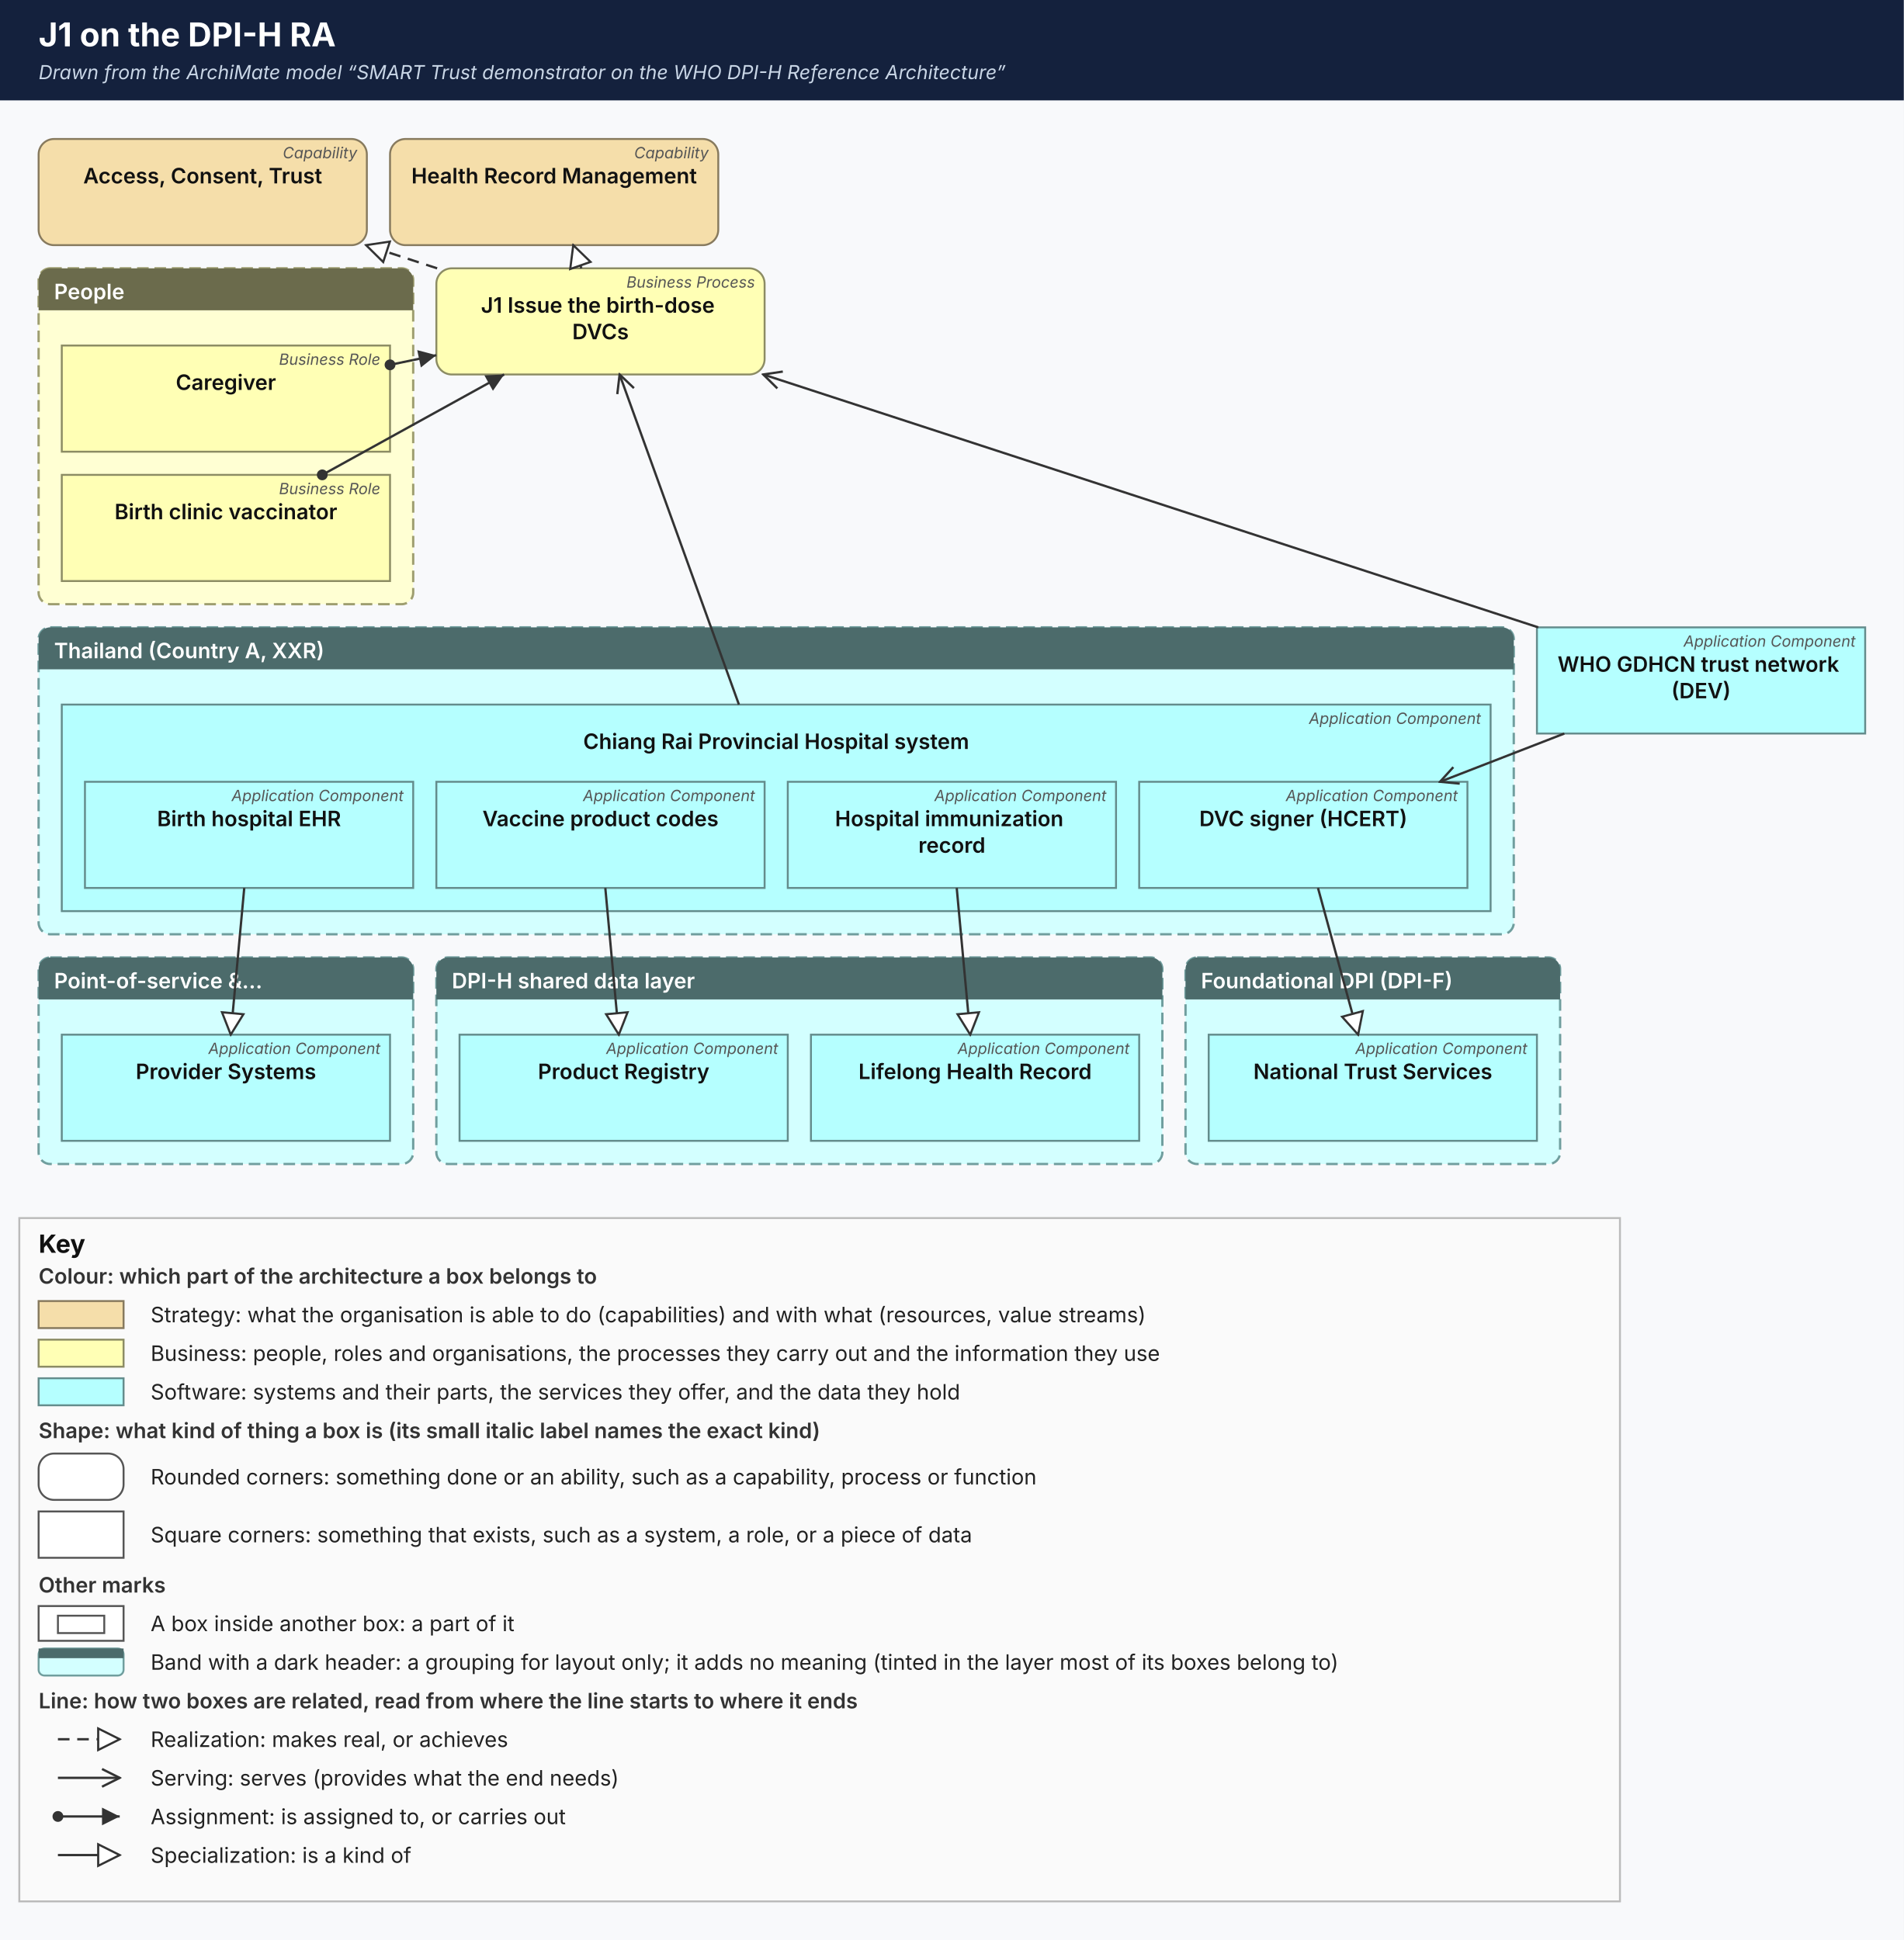
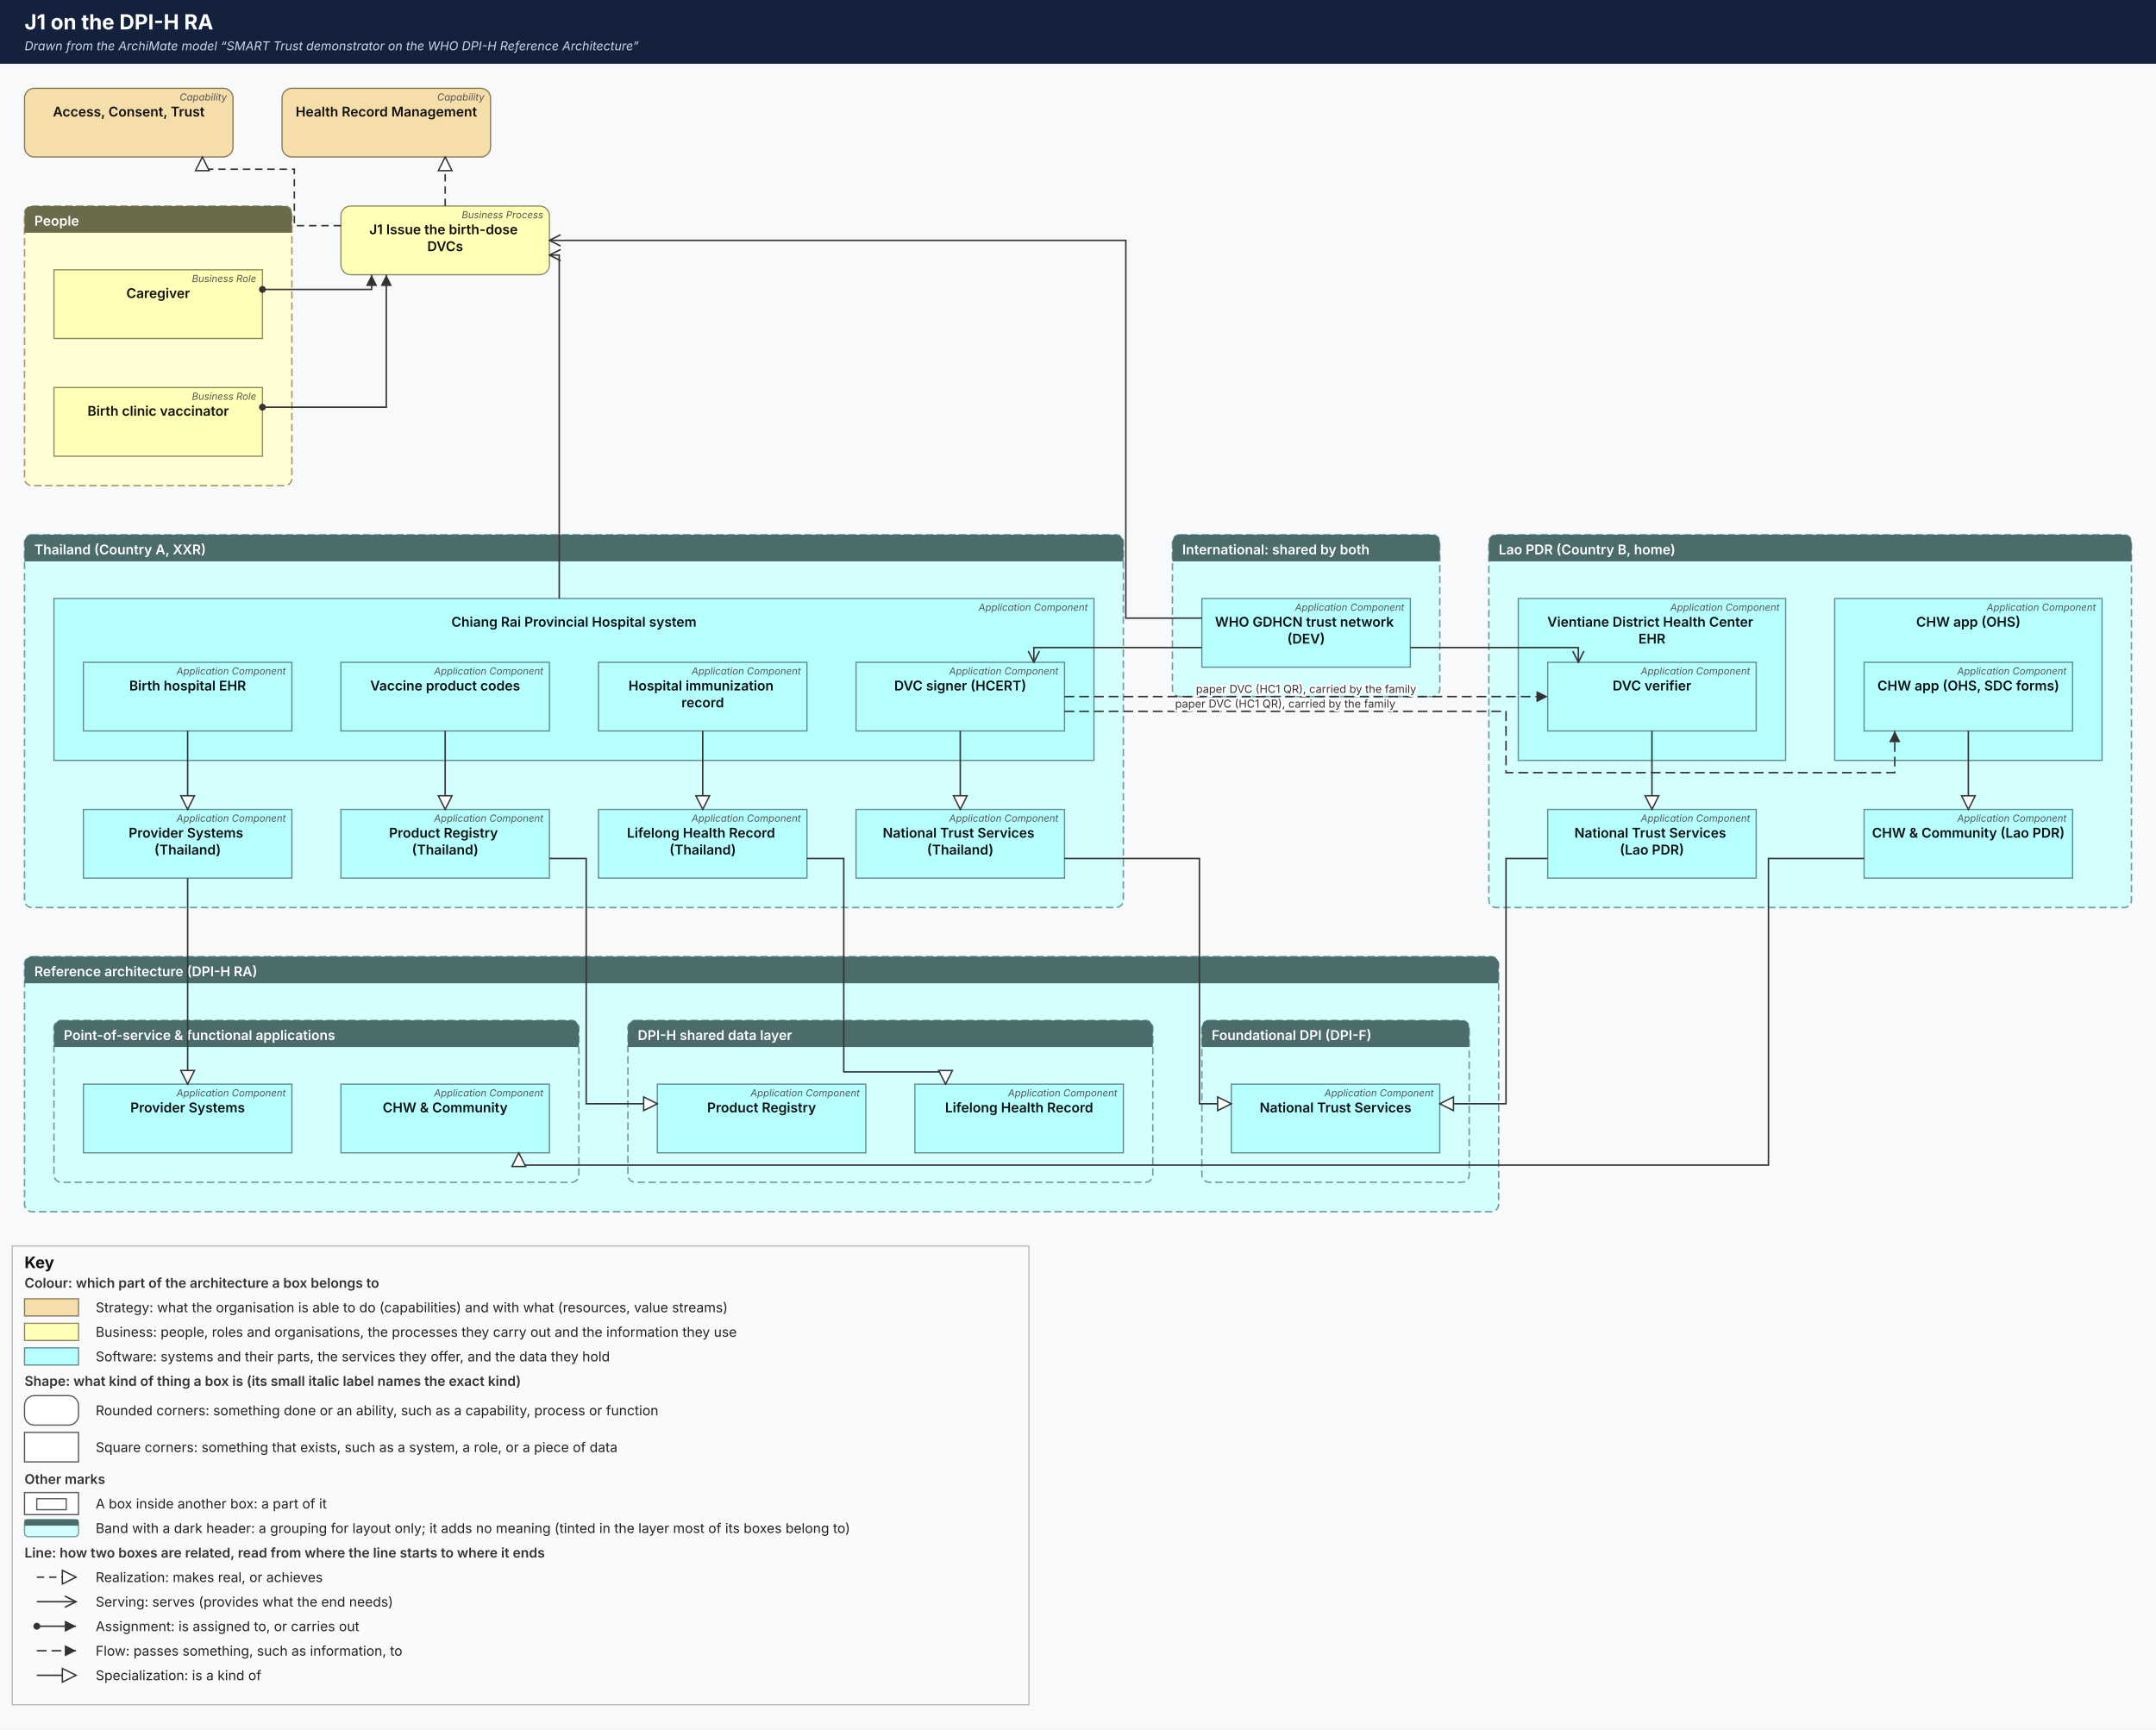
- <svg xmlns="http://www.w3.org/2000/svg" viewBox="4 -48 986 1005" width="986" height="1005" role="img" aria-labelledby="av-title">
+ <svg xmlns="http://www.w3.org/2000/svg" viewBox="4 -48 1758 1410" width="1758" height="1410" role="img" aria-labelledby="av-title">
  <style>
.av-name{font:600 11px Inter, "Segoe UI", system-ui, -apple-system, Helvetica, Arial, sans-serif;fill:#111}
.av-type{font:italic 8px Inter, "Segoe UI", system-ui, -apple-system, Helvetica, Arial, sans-serif;fill:#555}
.av-group{font:600 11px Inter, "Segoe UI", system-ui, -apple-system, Helvetica, Arial, sans-serif;fill:#333}
.av-note{font:10px Inter, "Segoe UI", system-ui, -apple-system, Helvetica, Arial, sans-serif;fill:#222}
.av-key{font:11px Inter, "Segoe UI", system-ui, -apple-system, Helvetica, Arial, sans-serif;fill:#222}
.av-keyh{font:600 11px Inter, "Segoe UI", system-ui, -apple-system, Helvetica, Arial, sans-serif;fill:#333}
.av-keyt{font:700 13px Inter, "Segoe UI", system-ui, -apple-system, Helvetica, Arial, sans-serif;fill:#111}
.av-rel{font:9px Inter, "Segoe UI", system-ui, -apple-system, Helvetica, Arial, sans-serif;fill:#333;paint-order:stroke;stroke:#fff;stroke-width:3px}
a:hover rect,a:hover polygon,a:focus rect,a:focus polygon{stroke:#06c;stroke-width:2.5}
</style>
  <defs>
    <marker id="arrow-open" viewBox="0 0 12 12" refX="11" refY="6" markerWidth="11" markerHeight="11" orient="auto-start-reverse" markerUnits="userSpaceOnUse">
      <path d="M1 1 L11 6 L1 11" fill="none" stroke="#333" stroke-width="1.3" />
    </marker>
    <marker id="arrow-filled" viewBox="0 0 12 12" refX="11" refY="6" markerWidth="11" markerHeight="11" orient="auto-start-reverse" markerUnits="userSpaceOnUse">
      <path d="M1 1 L11 6 L1 11 Z" fill="#333" />
    </marker>
    <marker id="arrow-small" viewBox="0 0 10 10" refX="9" refY="5" markerWidth="8" markerHeight="8" orient="auto-start-reverse" markerUnits="userSpaceOnUse">
      <path d="M1 1 L9 5 L1 9" fill="none" stroke="#333" stroke-width="1.2" />
    </marker>
    <marker id="triangle-hollow" viewBox="0 0 14 14" refX="13" refY="7" markerWidth="13" markerHeight="13" orient="auto-start-reverse" markerUnits="userSpaceOnUse">
      <path d="M1 1 L13 7 L1 13 Z" fill="#fff" stroke="#333" stroke-width="1.2" />
    </marker>
    <marker id="diamond-filled" viewBox="0 0 16 10" refX="1" refY="5" markerWidth="16" markerHeight="10" orient="auto-start-reverse" markerUnits="userSpaceOnUse">
      <path d="M1 5 L8 1 L15 5 L8 9 Z" fill="#333" />
    </marker>
    <marker id="diamond-hollow" viewBox="0 0 16 10" refX="1" refY="5" markerWidth="16" markerHeight="10" orient="auto-start-reverse" markerUnits="userSpaceOnUse">
      <path d="M1 5 L8 1 L15 5 L8 9 Z" fill="#fff" stroke="#333" stroke-width="1.2" />
    </marker>
    <marker id="dot" viewBox="0 0 8 8" refX="4" refY="4" markerWidth="7" markerHeight="7" orient="auto" markerUnits="userSpaceOnUse">
      <circle cx="4" cy="4" r="3.2" fill="#333" />
    </marker>
    <pattern id="missing" width="8" height="8" patternUnits="userSpaceOnUse" patternTransform="rotate(45)">
      <rect width="8" height="8" fill="#fff" />
      <line x1="0" y1="0" x2="0" y2="8" stroke="#d33" stroke-width="2" />
    </pattern>
  </defs>
-   <rect x="4" y="-48" width="986" height="1005" fill="#f8f9fb" />
-   <rect x="4" y="-48" width="986" height="52" fill="#14213d" />
+   <rect x="4" y="-48" width="1758" height="1410" fill="#f8f9fb" />
+   <rect x="4" y="-48" width="1758" height="52" fill="#14213d" />
  <text x="24" y="-24" style="font:700 17px Inter, &quot;Segoe UI&quot;, system-ui, -apple-system, Helvetica, Arial, sans-serif;fill:#fff">J1 on the DPI-H RA</text>
  <text x="24" y="-7" style="font:italic 10px Inter, &quot;Segoe UI&quot;, system-ui, -apple-system, Helvetica, Arial, sans-serif;fill:#c9d6e6">Drawn from the ArchiMate model “SMART Trust demonstrator on the WHO DPI-H Reference Architecture”</text>
  <a href="../../../en/smart-trust-demo/archimate/0.1.0/elements/access-consent-trust/" target="_top">
-     <rect x="24" y="24" width="170" height="55" rx="8" fill="#f5deaa" stroke="#877a5e" stroke-width="1" />
+     <rect x="24" y="24" width="170" height="56" rx="8" fill="#f5deaa" stroke="#877a5e" stroke-width="1" />
    <text class="av-type" x="189" y="34" text-anchor="end">Capability</text>
    <text class="av-name" x="109" y="47" text-anchor="middle">
      <tspan x="109" dy="0">Access, Consent, Trust</tspan>
    </text>
  </a>
  <a href="../../../en/smart-trust-demo/archimate/0.1.0/elements/health-record-management/" target="_top">
-     <rect x="206" y="24" width="170" height="55" rx="8" fill="#f5deaa" stroke="#877a5e" stroke-width="1" />
-     <text class="av-type" x="371" y="34" text-anchor="end">Capability</text>
-     <text class="av-name" x="291" y="47" text-anchor="middle">
-       <tspan x="291" dy="0">Health Record Management</tspan>
+     <rect x="234" y="24" width="170" height="56" rx="8" fill="#f5deaa" stroke="#877a5e" stroke-width="1" />
+     <text class="av-type" x="399" y="34" text-anchor="end">Capability</text>
+     <text class="av-name" x="319" y="47" text-anchor="middle">
+       <tspan x="319" dy="0">Health Record Management</tspan>
    </text>
  </a>
  <a href="../../../en/smart-trust-demo/archimate/0.1.0/elements/people/" target="_top">
-     <rect x="24" y="91" width="194" height="174" rx="6" fill="#ffffd3" stroke="#9e9e70" stroke-width="1.2" stroke-dasharray="6 3" />
-     <path d="M24 97 a6 6 0 0 1 6 -6 h182 a6 6 0 0 1 6 6 v15.75 h-194 z" fill="#6b6b4c" />
-     <text class="av-group" x="32" y="107" style="fill:#fff">People</text>
+     <rect x="24" y="120" width="218" height="228" rx="6" fill="#ffffd3" stroke="#9e9e70" stroke-width="1.2" stroke-dasharray="6 3" />
+     <path d="M24 126 a6 6 0 0 1 6 -6 h206 a6 6 0 0 1 6 6 v15.75 h-218 z" fill="#6b6b4c" />
+     <text class="av-group" x="32" y="136" style="fill:#fff">People</text>
  </a>
  <a href="../../../en/smart-trust-demo/archimate/0.1.0/elements/caregiver/" target="_top">
-     <rect x="36" y="131" width="170" height="55" fill="#ffffb5" stroke="#8c8c64" stroke-width="1" />
-     <text class="av-type" x="201" y="141" text-anchor="end">Business Role</text>
-     <text class="av-name" x="121" y="154" text-anchor="middle">
-       <tspan x="121" dy="0">Caregiver</tspan>
+     <rect x="48" y="172" width="170" height="56" fill="#ffffb5" stroke="#8c8c64" stroke-width="1" />
+     <text class="av-type" x="213" y="182" text-anchor="end">Business Role</text>
+     <text class="av-name" x="133" y="195" text-anchor="middle">
+       <tspan x="133" dy="0">Caregiver</tspan>
    </text>
  </a>
  <a href="../../../en/smart-trust-demo/archimate/0.1.0/elements/birth-clinic-vaccinator/" target="_top">
-     <rect x="36" y="198" width="170" height="55" fill="#ffffb5" stroke="#8c8c64" stroke-width="1" />
-     <text class="av-type" x="201" y="208" text-anchor="end">Business Role</text>
-     <text class="av-name" x="121" y="221" text-anchor="middle">
-       <tspan x="121" dy="0">Birth clinic vaccinator</tspan>
+     <rect x="48" y="268" width="170" height="56" fill="#ffffb5" stroke="#8c8c64" stroke-width="1" />
+     <text class="av-type" x="213" y="278" text-anchor="end">Business Role</text>
+     <text class="av-name" x="133" y="291" text-anchor="middle">
+       <tspan x="133" dy="0">Birth clinic vaccinator</tspan>
    </text>
  </a>
  <a href="../../../en/smart-trust-demo/archimate/0.1.0/elements/j1-issue-the-birth-dose-dvcs/" target="_top">
-     <rect x="230" y="91" width="170" height="55" rx="8" fill="#ffffb5" stroke="#8c8c64" stroke-width="1" />
-     <text class="av-type" x="395" y="101" text-anchor="end">Business Process</text>
-     <text class="av-name" x="315" y="114" text-anchor="middle">
-       <tspan x="315" dy="0">J1 Issue the birth-dose</tspan>
-       <tspan x="315" dy="13.75">DVCs</tspan>
+     <rect x="282" y="120" width="170" height="56" rx="8" fill="#ffffb5" stroke="#8c8c64" stroke-width="1" />
+     <text class="av-type" x="447" y="130" text-anchor="end">Business Process</text>
+     <text class="av-name" x="367" y="143" text-anchor="middle">
+       <tspan x="367" dy="0">J1 Issue the birth-dose</tspan>
+       <tspan x="367" dy="13.75">DVCs</tspan>
    </text>
  </a>
  <a href="../../../en/smart-trust-demo/archimate/0.1.0/elements/thailand-country-a-xxr/" target="_top">
-     <rect x="24" y="277" width="764" height="159" rx="6" fill="#d3ffff" stroke="#709e9e" stroke-width="1.2" stroke-dasharray="6 3" />
-     <path d="M24 283 a6 6 0 0 1 6 -6 h752 a6 6 0 0 1 6 6 v15.75 h-764 z" fill="#4c6b6b" />
-     <text class="av-group" x="32" y="293" style="fill:#fff">Thailand (Country A, XXR)</text>
+     <rect x="24" y="388" width="896" height="304" rx="6" fill="#d3ffff" stroke="#709e9e" stroke-width="1.2" stroke-dasharray="6 3" />
+     <path d="M24 394 a6 6 0 0 1 6 -6 h884 a6 6 0 0 1 6 6 v15.75 h-896 z" fill="#4c6b6b" />
+     <text class="av-group" x="32" y="404" style="fill:#fff">Thailand (Country A, XXR)</text>
  </a>
  <a href="../../../en/smart-trust-demo/archimate/0.1.0/elements/chiang-rai-provincial-hospital-system/" target="_top">
-     <rect x="36" y="317" width="740" height="107" fill="#b5ffff" stroke="#648c8c" stroke-width="1" />
-     <text class="av-type" x="771" y="327" text-anchor="end">Application Component</text>
-     <text class="av-name" x="406" y="340" text-anchor="middle">
-       <tspan x="406" dy="0">Chiang Rai Provincial Hospital system</tspan>
+     <rect x="48" y="440" width="848" height="132" fill="#b5ffff" stroke="#648c8c" stroke-width="1" />
+     <text class="av-type" x="891" y="450" text-anchor="end">Application Component</text>
+     <text class="av-name" x="472" y="463" text-anchor="middle">
+       <tspan x="472" dy="0">Chiang Rai Provincial Hospital system</tspan>
    </text>
  </a>
  <a href="../../../en/smart-trust-demo/archimate/0.1.0/elements/birth-hospital-ehr/" target="_top">
-     <rect x="48" y="357" width="170" height="55" fill="#b5ffff" stroke="#648c8c" stroke-width="1" />
-     <text class="av-type" x="213" y="367" text-anchor="end">Application Component</text>
-     <text class="av-name" x="133" y="380" text-anchor="middle">
-       <tspan x="133" dy="0">Birth hospital EHR</tspan>
+     <rect x="72" y="492" width="170" height="56" fill="#b5ffff" stroke="#648c8c" stroke-width="1" />
+     <text class="av-type" x="237" y="502" text-anchor="end">Application Component</text>
+     <text class="av-name" x="157" y="515" text-anchor="middle">
+       <tspan x="157" dy="0">Birth hospital EHR</tspan>
    </text>
  </a>
  <a href="../../../en/smart-trust-demo/archimate/0.1.0/elements/vaccine-product-codes/" target="_top">
-     <rect x="230" y="357" width="170" height="55" fill="#b5ffff" stroke="#648c8c" stroke-width="1" />
-     <text class="av-type" x="395" y="367" text-anchor="end">Application Component</text>
-     <text class="av-name" x="315" y="380" text-anchor="middle">
-       <tspan x="315" dy="0">Vaccine product codes</tspan>
+     <rect x="282" y="492" width="170" height="56" fill="#b5ffff" stroke="#648c8c" stroke-width="1" />
+     <text class="av-type" x="447" y="502" text-anchor="end">Application Component</text>
+     <text class="av-name" x="367" y="515" text-anchor="middle">
+       <tspan x="367" dy="0">Vaccine product codes</tspan>
    </text>
  </a>
  <a href="../../../en/smart-trust-demo/archimate/0.1.0/elements/hospital-immunization-record/" target="_top">
-     <rect x="412" y="357" width="170" height="55" fill="#b5ffff" stroke="#648c8c" stroke-width="1" />
-     <text class="av-type" x="577" y="367" text-anchor="end">Application Component</text>
-     <text class="av-name" x="497" y="380" text-anchor="middle">
-       <tspan x="497" dy="0">Hospital immunization</tspan>
-       <tspan x="497" dy="13.75">record</tspan>
+     <rect x="492" y="492" width="170" height="56" fill="#b5ffff" stroke="#648c8c" stroke-width="1" />
+     <text class="av-type" x="657" y="502" text-anchor="end">Application Component</text>
+     <text class="av-name" x="577" y="515" text-anchor="middle">
+       <tspan x="577" dy="0">Hospital immunization</tspan>
+       <tspan x="577" dy="13.75">record</tspan>
    </text>
  </a>
  <a href="../../../en/smart-trust-demo/archimate/0.1.0/elements/dvc-signer-hcert/" target="_top">
-     <rect x="594" y="357" width="170" height="55" fill="#b5ffff" stroke="#648c8c" stroke-width="1" />
-     <text class="av-type" x="759" y="367" text-anchor="end">Application Component</text>
-     <text class="av-name" x="679" y="380" text-anchor="middle">
-       <tspan x="679" dy="0">DVC signer (HCERT)</tspan>
-     </text>
+     <rect x="702" y="492" width="170" height="56" fill="#b5ffff" stroke="#648c8c" stroke-width="1" />
+     <text class="av-type" x="867" y="502" text-anchor="end">Application Component</text>
+     <text class="av-name" x="787" y="515" text-anchor="middle">
+       <tspan x="787" dy="0">DVC signer (HCERT)</tspan>
+     </text>
+   </a>
+   <a href="../../../en/smart-trust-demo/archimate/0.1.0/elements/provider-systems-thailand/" target="_top">
+     <rect x="72" y="612" width="170" height="56" fill="#b5ffff" stroke="#648c8c" stroke-width="1" />
+     <text class="av-type" x="237" y="622" text-anchor="end">Application Component</text>
+     <text class="av-name" x="157" y="635" text-anchor="middle">
+       <tspan x="157" dy="0">Provider Systems</tspan>
+       <tspan x="157" dy="13.75">(Thailand)</tspan>
+     </text>
+   </a>
+   <a href="../../../en/smart-trust-demo/archimate/0.1.0/elements/product-registry-thailand/" target="_top">
+     <rect x="282" y="612" width="170" height="56" fill="#b5ffff" stroke="#648c8c" stroke-width="1" />
+     <text class="av-type" x="447" y="622" text-anchor="end">Application Component</text>
+     <text class="av-name" x="367" y="635" text-anchor="middle">
+       <tspan x="367" dy="0">Product Registry</tspan>
+       <tspan x="367" dy="13.75">(Thailand)</tspan>
+     </text>
+   </a>
+   <a href="../../../en/smart-trust-demo/archimate/0.1.0/elements/lifelong-health-record-thailand/" target="_top">
+     <rect x="492" y="612" width="170" height="56" fill="#b5ffff" stroke="#648c8c" stroke-width="1" />
+     <text class="av-type" x="657" y="622" text-anchor="end">Application Component</text>
+     <text class="av-name" x="577" y="635" text-anchor="middle">
+       <tspan x="577" dy="0">Lifelong Health Record</tspan>
+       <tspan x="577" dy="13.75">(Thailand)</tspan>
+     </text>
+   </a>
+   <a href="../../../en/smart-trust-demo/archimate/0.1.0/elements/national-trust-services-thailand/" target="_top">
+     <rect x="702" y="612" width="170" height="56" fill="#b5ffff" stroke="#648c8c" stroke-width="1" />
+     <text class="av-type" x="867" y="622" text-anchor="end">Application Component</text>
+     <text class="av-name" x="787" y="635" text-anchor="middle">
+       <tspan x="787" dy="0">National Trust Services</tspan>
+       <tspan x="787" dy="13.75">(Thailand)</tspan>
+     </text>
+   </a>
+   <a href="../../../en/smart-trust-demo/archimate/0.1.0/elements/international-shared-by-both/" target="_top">
+     <rect x="960" y="388" width="218" height="132" rx="6" fill="#d3ffff" stroke="#709e9e" stroke-width="1.2" stroke-dasharray="6 3" />
+     <path d="M960 394 a6 6 0 0 1 6 -6 h206 a6 6 0 0 1 6 6 v15.75 h-218 z" fill="#4c6b6b" />
+     <text class="av-group" x="968" y="404" style="fill:#fff">International: shared by both</text>
  </a>
  <a href="../../../en/smart-trust-demo/archimate/0.1.0/elements/who-gdhcn-trust-network-dev/" target="_top">
-     <rect x="800" y="277" width="170" height="55" fill="#b5ffff" stroke="#648c8c" stroke-width="1" />
-     <text class="av-type" x="965" y="287" text-anchor="end">Application Component</text>
-     <text class="av-name" x="885" y="300" text-anchor="middle">
-       <tspan x="885" dy="0">WHO GDHCN trust network</tspan>
-       <tspan x="885" dy="13.75">(DEV)</tspan>
-     </text>
+     <rect x="984" y="440" width="170" height="56" fill="#b5ffff" stroke="#648c8c" stroke-width="1" />
+     <text class="av-type" x="1149" y="450" text-anchor="end">Application Component</text>
+     <text class="av-name" x="1069" y="463" text-anchor="middle">
+       <tspan x="1069" dy="0">WHO GDHCN trust network</tspan>
+       <tspan x="1069" dy="13.75">(DEV)</tspan>
+     </text>
+   </a>
+   <a href="../../../en/smart-trust-demo/archimate/0.1.0/elements/lao-pdr-country-b-home/" target="_top">
+     <rect x="1218" y="388" width="524" height="304" rx="6" fill="#d3ffff" stroke="#709e9e" stroke-width="1.2" stroke-dasharray="6 3" />
+     <path d="M1218 394 a6 6 0 0 1 6 -6 h512 a6 6 0 0 1 6 6 v15.75 h-524 z" fill="#4c6b6b" />
+     <text class="av-group" x="1226" y="404" style="fill:#fff">Lao PDR (Country B, home)</text>
+   </a>
+   <a href="../../../en/smart-trust-demo/archimate/0.1.0/elements/vientiane-district-health-center-ehr/" target="_top">
+     <rect x="1242" y="440" width="218" height="132" fill="#b5ffff" stroke="#648c8c" stroke-width="1" />
+     <text class="av-type" x="1455" y="450" text-anchor="end">Application Component</text>
+     <text class="av-name" x="1351" y="463" text-anchor="middle">
+       <tspan x="1351" dy="0">Vientiane District Health Center</tspan>
+       <tspan x="1351" dy="13.75">EHR</tspan>
+     </text>
+   </a>
+   <a href="../../../en/smart-trust-demo/archimate/0.1.0/elements/dvc-verifier/" target="_top">
+     <rect x="1266" y="492" width="170" height="56" fill="#b5ffff" stroke="#648c8c" stroke-width="1" />
+     <text class="av-type" x="1431" y="502" text-anchor="end">Application Component</text>
+     <text class="av-name" x="1351" y="515" text-anchor="middle">
+       <tspan x="1351" dy="0">DVC verifier</tspan>
+     </text>
+   </a>
+   <a href="../../../en/smart-trust-demo/archimate/0.1.0/elements/chw-app-ohs/" target="_top">
+     <rect x="1500" y="440" width="218" height="132" fill="#b5ffff" stroke="#648c8c" stroke-width="1" />
+     <text class="av-type" x="1713" y="450" text-anchor="end">Application Component</text>
+     <text class="av-name" x="1609" y="463" text-anchor="middle">
+       <tspan x="1609" dy="0">CHW app (OHS)</tspan>
+     </text>
+   </a>
+   <a href="../../../en/smart-trust-demo/archimate/0.1.0/elements/chw-app-ohs-sdc-forms/" target="_top">
+     <rect x="1524" y="492" width="170" height="56" fill="#b5ffff" stroke="#648c8c" stroke-width="1" />
+     <text class="av-type" x="1689" y="502" text-anchor="end">Application Component</text>
+     <text class="av-name" x="1609" y="515" text-anchor="middle">
+       <tspan x="1609" dy="0">CHW app (OHS, SDC forms)</tspan>
+     </text>
+   </a>
+   <a href="../../../en/smart-trust-demo/archimate/0.1.0/elements/national-trust-services-lao-pdr/" target="_top">
+     <rect x="1266" y="612" width="170" height="56" fill="#b5ffff" stroke="#648c8c" stroke-width="1" />
+     <text class="av-type" x="1431" y="622" text-anchor="end">Application Component</text>
+     <text class="av-name" x="1351" y="635" text-anchor="middle">
+       <tspan x="1351" dy="0">National Trust Services</tspan>
+       <tspan x="1351" dy="13.75">(Lao PDR)</tspan>
+     </text>
+   </a>
+   <a href="../../../en/smart-trust-demo/archimate/0.1.0/elements/chw-community-lao-pdr/" target="_top">
+     <rect x="1524" y="612" width="170" height="56" fill="#b5ffff" stroke="#648c8c" stroke-width="1" />
+     <text class="av-type" x="1689" y="622" text-anchor="end">Application Component</text>
+     <text class="av-name" x="1609" y="635" text-anchor="middle">
+       <tspan x="1609" dy="0">CHW &amp; Community (Lao PDR)</tspan>
+     </text>
+   </a>
+   <a href="../../../en/smart-trust-demo/archimate/0.1.0/elements/reference-architecture-dpi-h-ra/" target="_top">
+     <rect x="24" y="732" width="1202" height="208" rx="6" fill="#d3ffff" stroke="#709e9e" stroke-width="1.2" stroke-dasharray="6 3" />
+     <path d="M24 738 a6 6 0 0 1 6 -6 h1190 a6 6 0 0 1 6 6 v15.75 h-1202 z" fill="#4c6b6b" />
+     <text class="av-group" x="32" y="748" style="fill:#fff">Reference architecture (DPI-H RA)</text>
  </a>
  <a href="../../../en/smart-trust-demo/archimate/0.1.0/elements/point-of-service-functional-applications/" target="_top">
-     <rect x="24" y="448" width="194" height="107" rx="6" fill="#d3ffff" stroke="#709e9e" stroke-width="1.2" stroke-dasharray="6 3" />
-     <path d="M24 454 a6 6 0 0 1 6 -6 h182 a6 6 0 0 1 6 6 v15.75 h-194 z" fill="#4c6b6b" />
-     <text class="av-group" x="32" y="464" style="fill:#fff">Point-of-service &amp;…</text>
+     <rect x="48" y="784" width="428" height="132" rx="6" fill="#d3ffff" stroke="#709e9e" stroke-width="1.2" stroke-dasharray="6 3" />
+     <path d="M48 790 a6 6 0 0 1 6 -6 h416 a6 6 0 0 1 6 6 v15.75 h-428 z" fill="#4c6b6b" />
+     <text class="av-group" x="56" y="800" style="fill:#fff">Point-of-service &amp; functional applications</text>
  </a>
  <a href="../../../en/smart-trust-demo/archimate/0.1.0/elements/provider-systems/" target="_top">
-     <rect x="36" y="488" width="170" height="55" fill="#b5ffff" stroke="#648c8c" stroke-width="1" />
-     <text class="av-type" x="201" y="498" text-anchor="end">Application Component</text>
-     <text class="av-name" x="121" y="511" text-anchor="middle">
-       <tspan x="121" dy="0">Provider Systems</tspan>
+     <rect x="72" y="836" width="170" height="56" fill="#b5ffff" stroke="#648c8c" stroke-width="1" />
+     <text class="av-type" x="237" y="846" text-anchor="end">Application Component</text>
+     <text class="av-name" x="157" y="859" text-anchor="middle">
+       <tspan x="157" dy="0">Provider Systems</tspan>
+     </text>
+   </a>
+   <a href="../../../en/smart-trust-demo/archimate/0.1.0/elements/chw-community/" target="_top">
+     <rect x="282" y="836" width="170" height="56" fill="#b5ffff" stroke="#648c8c" stroke-width="1" />
+     <text class="av-type" x="447" y="846" text-anchor="end">Application Component</text>
+     <text class="av-name" x="367" y="859" text-anchor="middle">
+       <tspan x="367" dy="0">CHW &amp; Community</tspan>
    </text>
  </a>
  <a href="../../../en/smart-trust-demo/archimate/0.1.0/elements/dpi-h-shared-data-layer/" target="_top">
-     <rect x="230" y="448" width="376" height="107" rx="6" fill="#d3ffff" stroke="#709e9e" stroke-width="1.2" stroke-dasharray="6 3" />
-     <path d="M230 454 a6 6 0 0 1 6 -6 h364 a6 6 0 0 1 6 6 v15.75 h-376 z" fill="#4c6b6b" />
-     <text class="av-group" x="238" y="464" style="fill:#fff">DPI-H shared data layer</text>
+     <rect x="516" y="784" width="428" height="132" rx="6" fill="#d3ffff" stroke="#709e9e" stroke-width="1.2" stroke-dasharray="6 3" />
+     <path d="M516 790 a6 6 0 0 1 6 -6 h416 a6 6 0 0 1 6 6 v15.75 h-428 z" fill="#4c6b6b" />
+     <text class="av-group" x="524" y="800" style="fill:#fff">DPI-H shared data layer</text>
  </a>
  <a href="../../../en/smart-trust-demo/archimate/0.1.0/elements/product-registry/" target="_top">
-     <rect x="242" y="488" width="170" height="55" fill="#b5ffff" stroke="#648c8c" stroke-width="1" />
-     <text class="av-type" x="407" y="498" text-anchor="end">Application Component</text>
-     <text class="av-name" x="327" y="511" text-anchor="middle">
-       <tspan x="327" dy="0">Product Registry</tspan>
+     <rect x="540" y="836" width="170" height="56" fill="#b5ffff" stroke="#648c8c" stroke-width="1" />
+     <text class="av-type" x="705" y="846" text-anchor="end">Application Component</text>
+     <text class="av-name" x="625" y="859" text-anchor="middle">
+       <tspan x="625" dy="0">Product Registry</tspan>
    </text>
  </a>
  <a href="../../../en/smart-trust-demo/archimate/0.1.0/elements/lifelong-health-record/" target="_top">
-     <rect x="424" y="488" width="170" height="55" fill="#b5ffff" stroke="#648c8c" stroke-width="1" />
-     <text class="av-type" x="589" y="498" text-anchor="end">Application Component</text>
-     <text class="av-name" x="509" y="511" text-anchor="middle">
-       <tspan x="509" dy="0">Lifelong Health Record</tspan>
+     <rect x="750" y="836" width="170" height="56" fill="#b5ffff" stroke="#648c8c" stroke-width="1" />
+     <text class="av-type" x="915" y="846" text-anchor="end">Application Component</text>
+     <text class="av-name" x="835" y="859" text-anchor="middle">
+       <tspan x="835" dy="0">Lifelong Health Record</tspan>
    </text>
  </a>
  <a href="../../../en/smart-trust-demo/archimate/0.1.0/elements/foundational-dpi-dpi-f/" target="_top">
-     <rect x="618" y="448" width="194" height="107" rx="6" fill="#d3ffff" stroke="#709e9e" stroke-width="1.2" stroke-dasharray="6 3" />
-     <path d="M618 454 a6 6 0 0 1 6 -6 h182 a6 6 0 0 1 6 6 v15.75 h-194 z" fill="#4c6b6b" />
-     <text class="av-group" x="626" y="464" style="fill:#fff">Foundational DPI (DPI-F)</text>
+     <rect x="984" y="784" width="218" height="132" rx="6" fill="#d3ffff" stroke="#709e9e" stroke-width="1.2" stroke-dasharray="6 3" />
+     <path d="M984 790 a6 6 0 0 1 6 -6 h206 a6 6 0 0 1 6 6 v15.75 h-218 z" fill="#4c6b6b" />
+     <text class="av-group" x="992" y="800" style="fill:#fff">Foundational DPI (DPI-F)</text>
  </a>
  <a href="../../../en/smart-trust-demo/archimate/0.1.0/elements/national-trust-services/" target="_top">
-     <rect x="630" y="488" width="170" height="55" fill="#b5ffff" stroke="#648c8c" stroke-width="1" />
-     <text class="av-type" x="795" y="498" text-anchor="end">Application Component</text>
-     <text class="av-name" x="715" y="511" text-anchor="middle">
-       <tspan x="715" dy="0">National Trust Services</tspan>
+     <rect x="1008" y="836" width="170" height="56" fill="#b5ffff" stroke="#648c8c" stroke-width="1" />
+     <text class="av-type" x="1173" y="846" text-anchor="end">Application Component</text>
+     <text class="av-name" x="1093" y="859" text-anchor="middle">
+       <tspan x="1093" dy="0">National Trust Services</tspan>
    </text>
  </a>
  <a href="../../../en/smart-trust-demo/archimate/0.1.0/relationships/id-2625c4c1650a5055890b2b1a3f46fa75/" target="_top">
-     <path d="M206 141 L230 136" fill="none" stroke="#333" stroke-width="1.2" marker-start="url(#dot)" marker-end="url(#arrow-filled)" />
-     <path d="M206 141 L230 136" fill="none" stroke="transparent" stroke-width="8" />
+     <path d="M218 188 L218 188 L307 188 L307 176 L307 176" fill="none" stroke="#333" stroke-width="1.2" marker-start="url(#dot)" marker-end="url(#arrow-filled)" />
+     <path d="M218 188 L218 188 L307 188 L307 176 L307 176" fill="none" stroke="transparent" stroke-width="8" />
  </a>
  <a href="../../../en/smart-trust-demo/archimate/0.1.0/relationships/id-f9dad097827d5f67a927b8e3ec87633d/" target="_top">
-     <path d="M170.9 198 L265.1 146" fill="none" stroke="#333" stroke-width="1.2" marker-start="url(#dot)" marker-end="url(#arrow-filled)" />
-     <path d="M170.9 198 L265.1 146" fill="none" stroke="transparent" stroke-width="8" />
+     <path d="M218 284 L218 284 L319 284 L319 176 L319 176" fill="none" stroke="#333" stroke-width="1.2" marker-start="url(#dot)" marker-end="url(#arrow-filled)" />
+     <path d="M218 284 L218 284 L319 284 L319 176 L319 176" fill="none" stroke="transparent" stroke-width="8" />
  </a>
  <a href="../../../en/smart-trust-demo/archimate/0.1.0/relationships/id-fa9e2f8ac0d05ce586ae3591704ab523/" target="_top">
-     <path d="M230.4 91 L193.6 79" fill="none" stroke="#333" stroke-width="1.2" stroke-dasharray="6 4" marker-end="url(#triangle-hollow)" />
-     <path d="M230.4 91 L193.6 79" fill="none" stroke="transparent" stroke-width="8" />
+     <path d="M282 136 L282 136 L244 136 L244 90 L169 90 L169 80 L169 80" fill="none" stroke="#333" stroke-width="1.2" stroke-dasharray="6 4" marker-end="url(#triangle-hollow)" />
+     <path d="M282 136 L282 136 L244 136 L244 90 L169 90 L169 80 L169 80" fill="none" stroke="transparent" stroke-width="8" />
  </a>
  <a href="../../../en/smart-trust-demo/archimate/0.1.0/relationships/id-92bb78da02ae51f5a55d9bd30990f019/" target="_top">
-     <path d="M305.1 91 L300.9 79" fill="none" stroke="#333" stroke-width="1.2" stroke-dasharray="6 4" marker-end="url(#triangle-hollow)" />
-     <path d="M305.1 91 L300.9 79" fill="none" stroke="transparent" stroke-width="8" />
+     <path d="M367 120 L367 120 L367 80 L367 80" fill="none" stroke="#333" stroke-width="1.2" stroke-dasharray="6 4" marker-end="url(#triangle-hollow)" />
+     <path d="M367 120 L367 120 L367 80 L367 80" fill="none" stroke="transparent" stroke-width="8" />
  </a>
  <a href="../../../en/smart-trust-demo/archimate/0.1.0/relationships/id-99c077b2f6175c99a890b5a5a0947b77/" target="_top">
-     <path d="M386.7 317 L324.9 146" fill="none" stroke="#333" stroke-width="1.2" marker-end="url(#arrow-open)" />
-     <path d="M386.7 317 L324.9 146" fill="none" stroke="transparent" stroke-width="8" />
-   </a>
-   <a href="../../../en/smart-trust-demo/archimate/0.1.0/relationships/id-0bc8c221d8e25834804da2b816e8a1ab/" target="_top">
-     <path d="M130.5 412 L123.5 488" fill="none" stroke="#333" stroke-width="1.2" marker-end="url(#triangle-hollow)" />
-     <path d="M130.5 412 L123.5 488" fill="none" stroke="transparent" stroke-width="8" />
-   </a>
-   <a href="../../../en/smart-trust-demo/archimate/0.1.0/relationships/id-79cbc46849265a01afb935d3ae6fe552/" target="_top">
-     <path d="M317.5 412 L324.5 488" fill="none" stroke="#333" stroke-width="1.2" marker-end="url(#triangle-hollow)" />
-     <path d="M317.5 412 L324.5 488" fill="none" stroke="transparent" stroke-width="8" />
-   </a>
-   <a href="../../../en/smart-trust-demo/archimate/0.1.0/relationships/id-68270cfda719534fade809432370097e/" target="_top">
-     <path d="M499.5 412 L506.5 488" fill="none" stroke="#333" stroke-width="1.2" marker-end="url(#triangle-hollow)" />
-     <path d="M499.5 412 L506.5 488" fill="none" stroke="transparent" stroke-width="8" />
-   </a>
-   <a href="../../../en/smart-trust-demo/archimate/0.1.0/relationships/id-12f2477f9d8c5a928fdca677b13ccff1/" target="_top">
-     <path d="M686.6 412 L707.4 488" fill="none" stroke="#333" stroke-width="1.2" marker-end="url(#triangle-hollow)" />
-     <path d="M686.6 412 L707.4 488" fill="none" stroke="transparent" stroke-width="8" />
+     <path d="M460 440 L460 440 L460 160 L452 160 L452 160" fill="none" stroke="#333" stroke-width="1.2" marker-end="url(#arrow-open)" />
+     <path d="M460 440 L460 440 L460 160 L452 160 L452 160" fill="none" stroke="transparent" stroke-width="8" />
+   </a>
+   <a href="../../../en/smart-trust-demo/archimate/0.1.0/relationships/id-130d4aadb73d5528872e1c6312010132/" target="_top">
+     <path d="M157 548 L157 548 L157 612 L157 612" fill="none" stroke="#333" stroke-width="1.2" marker-end="url(#triangle-hollow)" />
+     <path d="M157 548 L157 548 L157 612 L157 612" fill="none" stroke="transparent" stroke-width="8" />
+   </a>
+   <a href="../../../en/smart-trust-demo/archimate/0.1.0/relationships/id-c416a29125c15855a970d60cf6a2c0c1/" target="_top">
+     <path d="M367 548 L367 548 L367 612 L367 612" fill="none" stroke="#333" stroke-width="1.2" marker-end="url(#triangle-hollow)" />
+     <path d="M367 548 L367 548 L367 612 L367 612" fill="none" stroke="transparent" stroke-width="8" />
+   </a>
+   <a href="../../../en/smart-trust-demo/archimate/0.1.0/relationships/id-0be0f08e603a59928c0aa2b90ce48bc5/" target="_top">
+     <path d="M577 548 L577 548 L577 612 L577 612" fill="none" stroke="#333" stroke-width="1.2" marker-end="url(#triangle-hollow)" />
+     <path d="M577 548 L577 548 L577 612 L577 612" fill="none" stroke="transparent" stroke-width="8" />
+   </a>
+   <a href="../../../en/smart-trust-demo/archimate/0.1.0/relationships/id-d759fc0a0faf515d985bcfcb9f1a5268/" target="_top">
+     <path d="M787 548 L787 548 L787 612 L787 612" fill="none" stroke="#333" stroke-width="1.2" marker-end="url(#triangle-hollow)" />
+     <path d="M787 548 L787 548 L787 612 L787 612" fill="none" stroke="transparent" stroke-width="8" />
+   </a>
+   <a href="../../../en/smart-trust-demo/archimate/0.1.0/relationships/id-14e204e97c9056709f43744ae7687f92/" target="_top">
+     <path d="M872 532 L872 532 L872 532 L872 532 L872 532 L1052 532 L1232 532 L1232 582 L1549 582 L1549 548 L1549 548" fill="none" stroke="#333" stroke-width="1.2" stroke-dasharray="8 4" marker-end="url(#arrow-filled)" />
+     <path d="M872 532 L872 532 L872 532 L872 532 L872 532 L1052 532 L1232 532 L1232 582 L1549 582 L1549 548 L1549 548" fill="none" stroke="transparent" stroke-width="8" />
+     <text class="av-rel" x="1052" y="529" text-anchor="middle">paper DVC (HC1 QR), carried by the family</text>
+   </a>
+   <a href="../../../en/smart-trust-demo/archimate/0.1.0/relationships/id-2d7438e387f151d48346ea9fdecada1a/" target="_top">
+     <path d="M872 520 L872 520 L1069 520 L1266 520 L1266 520" fill="none" stroke="#333" stroke-width="1.2" stroke-dasharray="8 4" marker-end="url(#arrow-filled)" />
+     <path d="M872 520 L872 520 L1069 520 L1266 520 L1266 520" fill="none" stroke="transparent" stroke-width="8" />
+     <text class="av-rel" x="1069" y="517" text-anchor="middle">paper DVC (HC1 QR), carried by the family</text>
+   </a>
+   <a href="../../../en/smart-trust-demo/archimate/0.1.0/relationships/id-5a4b9430bee35b6c96035de2cfd2638b/" target="_top">
+     <path d="M157 668 L157 668 L157 836 L157 836" fill="none" stroke="#333" stroke-width="1.2" marker-end="url(#triangle-hollow)" />
+     <path d="M157 668 L157 668 L157 836 L157 836" fill="none" stroke="transparent" stroke-width="8" />
+   </a>
+   <a href="../../../en/smart-trust-demo/archimate/0.1.0/relationships/id-05d79f4977a55c208be92a45c9128006/" target="_top">
+     <path d="M452 652 L452 652 L482 652 L482 852 L540 852 L540 852" fill="none" stroke="#333" stroke-width="1.2" marker-end="url(#triangle-hollow)" />
+     <path d="M452 652 L452 652 L482 652 L482 852 L540 852 L540 852" fill="none" stroke="transparent" stroke-width="8" />
+   </a>
+   <a href="../../../en/smart-trust-demo/archimate/0.1.0/relationships/id-f8bee7d183195cd9bb5b0d792c7aacce/" target="_top">
+     <path d="M662 652 L662 652 L692 652 L692 826 L775 826 L775 836 L775 836" fill="none" stroke="#333" stroke-width="1.2" marker-end="url(#triangle-hollow)" />
+     <path d="M662 652 L662 652 L692 652 L692 826 L775 826 L775 836 L775 836" fill="none" stroke="transparent" stroke-width="8" />
+   </a>
+   <a href="../../../en/smart-trust-demo/archimate/0.1.0/relationships/id-1960f17ca1d75d54943fc2f697e3fdca/" target="_top">
+     <path d="M872 652 L872 652 L982 652 L982 852 L1008 852 L1008 852" fill="none" stroke="#333" stroke-width="1.2" marker-end="url(#triangle-hollow)" />
+     <path d="M872 652 L872 652 L982 652 L982 852 L1008 852 L1008 852" fill="none" stroke="transparent" stroke-width="8" />
  </a>
  <a href="../../../en/smart-trust-demo/archimate/0.1.0/relationships/id-8728901bb3a25c9f91af44a38c7eb297/" target="_top">
-     <path d="M800.7 277 L399.3 146" fill="none" stroke="#333" stroke-width="1.2" marker-end="url(#arrow-open)" />
-     <path d="M800.7 277 L399.3 146" fill="none" stroke="transparent" stroke-width="8" />
+     <path d="M984 456 L984 456 L922 456 L922 148 L452 148 L452 148" fill="none" stroke="#333" stroke-width="1.2" marker-end="url(#arrow-open)" />
+     <path d="M984 456 L984 456 L922 456 L922 148 L452 148 L452 148" fill="none" stroke="transparent" stroke-width="8" />
  </a>
  <a href="../../../en/smart-trust-demo/archimate/0.1.0/relationships/id-0d8a4a1724855a48adede767372dc569/" target="_top">
-     <path d="M814.2 332 L749.8 357" fill="none" stroke="#333" stroke-width="1.2" marker-end="url(#arrow-open)" />
-     <path d="M814.2 332 L749.8 357" fill="none" stroke="transparent" stroke-width="8" />
+     <path d="M984 480 L984 480 L847 480 L847 492 L847 492" fill="none" stroke="#333" stroke-width="1.2" marker-end="url(#arrow-open)" />
+     <path d="M984 480 L984 480 L847 480 L847 492 L847 492" fill="none" stroke="transparent" stroke-width="8" />
+   </a>
+   <a href="../../../en/smart-trust-demo/archimate/0.1.0/relationships/id-329799104c135337804b3afdbb72baf2/" target="_top">
+     <path d="M1154 480 L1154 480 L1291 480 L1291 492 L1291 492" fill="none" stroke="#333" stroke-width="1.2" marker-end="url(#arrow-open)" />
+     <path d="M1154 480 L1154 480 L1291 480 L1291 492 L1291 492" fill="none" stroke="transparent" stroke-width="8" />
+   </a>
+   <a href="../../../en/smart-trust-demo/archimate/0.1.0/relationships/id-809abe00f6cc5511b27c0acd2897a4a4/" target="_top">
+     <path d="M1351 548 L1351 548 L1351 612 L1351 612" fill="none" stroke="#333" stroke-width="1.2" marker-end="url(#triangle-hollow)" />
+     <path d="M1351 548 L1351 548 L1351 612 L1351 612" fill="none" stroke="transparent" stroke-width="8" />
+   </a>
+   <a href="../../../en/smart-trust-demo/archimate/0.1.0/relationships/id-38c4c1f88c655e7daa6ddca5d15d1341/" target="_top">
+     <path d="M1609 548 L1609 548 L1609 612 L1609 612" fill="none" stroke="#333" stroke-width="1.2" marker-end="url(#triangle-hollow)" />
+     <path d="M1609 548 L1609 548 L1609 612 L1609 612" fill="none" stroke="transparent" stroke-width="8" />
+   </a>
+   <a href="../../../en/smart-trust-demo/archimate/0.1.0/relationships/id-c42b50ac1bea5102b2fa8c7c1a0eef2d/" target="_top">
+     <path d="M1266 652 L1266 652 L1232 652 L1232 852 L1178 852 L1178 852" fill="none" stroke="#333" stroke-width="1.2" marker-end="url(#triangle-hollow)" />
+     <path d="M1266 652 L1266 652 L1232 652 L1232 852 L1178 852 L1178 852" fill="none" stroke="transparent" stroke-width="8" />
+   </a>
+   <a href="../../../en/smart-trust-demo/archimate/0.1.0/relationships/id-c9cdc47a028450ef84b1e54468899c3d/" target="_top">
+     <path d="M1524 652 L1524 652 L1446 652 L1446 902 L427 902 L427 892 L427 892" fill="none" stroke="#333" stroke-width="1.2" marker-end="url(#triangle-hollow)" />
+     <path d="M1524 652 L1524 652 L1446 652 L1446 902 L427 902 L427 892 L427 892" fill="none" stroke="transparent" stroke-width="8" />
  </a>
  <g class="av-legend">
-     <rect x="14" y="583" width="829" height="354" fill="#fafafa" stroke="#bbb" />
-     <text class="av-keyt" x="24" y="601">Key</text>
-     <text class="av-keyh" x="24" y="617">Colour: which part of the architecture a box belongs to</text>
-     <rect x="24" y="626" width="44" height="14" fill="#f5deaa" stroke="#877a5e" />
-     <text class="av-key" x="82" y="637">Strategy: what the organisation is able to do (capabilities) and with what (resources, value streams)</text>
-     <rect x="24" y="646" width="44" height="14" fill="#ffffb5" stroke="#8c8c64" />
-     <text class="av-key" x="82" y="657">Business: people, roles and organisations, the processes they carry out and the information they use</text>
-     <rect x="24" y="666" width="44" height="14" fill="#b5ffff" stroke="#648c8c" />
-     <text class="av-key" x="82" y="677">Software: systems and their parts, the services they offer, and the data they hold</text>
-     <text class="av-keyh" x="24" y="697">Shape: what kind of thing a box is (its small italic label names the exact kind)</text>
-     <rect x="24" y="705" width="44" height="24" rx="8" fill="#fff" stroke="#555" />
-     <text class="av-key" x="82" y="721">Rounded corners: something done or an ability, such as a capability, process or function</text>
-     <rect x="24" y="735" width="44" height="24" fill="#fff" stroke="#555" />
-     <text class="av-key" x="82" y="751">Square corners: something that exists, such as a system, a role, or a piece of data</text>
-     <text class="av-keyh" x="24" y="777">Other marks</text>
-     <rect x="24" y="784" width="44" height="18" fill="#fff" stroke="#555" />
-     <rect x="34" y="789" width="24" height="9" fill="#fff" stroke="#555" />
-     <text class="av-key" x="82" y="797">A box inside another box: a part of it</text>
-     <rect x="24" y="806" width="44" height="14" rx="3" fill="#d3ffff" stroke="#709e9e" />
-     <rect x="24" y="806" width="44" height="5" fill="#4c6b6b" />
-     <text class="av-key" x="82" y="817">Band with a dark header: a grouping for layout only; it adds no meaning (tinted in the layer most of its boxes belong to)</text>
-     <text class="av-keyh" x="24" y="837">Line: how two boxes are related, read from where the line starts to where it ends</text>
-     <path d="M34 853 L66 853" fill="none" stroke="#333" stroke-width="1.2" stroke-dasharray="6 4" marker-end="url(#triangle-hollow)" />
-     <text class="av-key" x="82" y="857">Realization: makes real, or achieves</text>
-     <path d="M34 873 L66 873" fill="none" stroke="#333" stroke-width="1.2" marker-end="url(#arrow-open)" />
-     <text class="av-key" x="82" y="877">Serving: serves (provides what the end needs)</text>
-     <path d="M34 893 L66 893" fill="none" stroke="#333" stroke-width="1.2" marker-start="url(#dot)" marker-end="url(#arrow-filled)" />
-     <text class="av-key" x="82" y="897">Assignment: is assigned to, or carries out</text>
-     <path d="M34 913 L66 913" fill="none" stroke="#333" stroke-width="1.2" marker-end="url(#triangle-hollow)" />
-     <text class="av-key" x="82" y="917">Specialization: is a kind of</text>
+     <rect x="14" y="968" width="829" height="374" fill="#fafafa" stroke="#bbb" />
+     <text class="av-keyt" x="24" y="986">Key</text>
+     <text class="av-keyh" x="24" y="1002">Colour: which part of the architecture a box belongs to</text>
+     <rect x="24" y="1011" width="44" height="14" fill="#f5deaa" stroke="#877a5e" />
+     <text class="av-key" x="82" y="1022">Strategy: what the organisation is able to do (capabilities) and with what (resources, value streams)</text>
+     <rect x="24" y="1031" width="44" height="14" fill="#ffffb5" stroke="#8c8c64" />
+     <text class="av-key" x="82" y="1042">Business: people, roles and organisations, the processes they carry out and the information they use</text>
+     <rect x="24" y="1051" width="44" height="14" fill="#b5ffff" stroke="#648c8c" />
+     <text class="av-key" x="82" y="1062">Software: systems and their parts, the services they offer, and the data they hold</text>
+     <text class="av-keyh" x="24" y="1082">Shape: what kind of thing a box is (its small italic label names the exact kind)</text>
+     <rect x="24" y="1090" width="44" height="24" rx="8" fill="#fff" stroke="#555" />
+     <text class="av-key" x="82" y="1106">Rounded corners: something done or an ability, such as a capability, process or function</text>
+     <rect x="24" y="1120" width="44" height="24" fill="#fff" stroke="#555" />
+     <text class="av-key" x="82" y="1136">Square corners: something that exists, such as a system, a role, or a piece of data</text>
+     <text class="av-keyh" x="24" y="1162">Other marks</text>
+     <rect x="24" y="1169" width="44" height="18" fill="#fff" stroke="#555" />
+     <rect x="34" y="1174" width="24" height="9" fill="#fff" stroke="#555" />
+     <text class="av-key" x="82" y="1182">A box inside another box: a part of it</text>
+     <rect x="24" y="1191" width="44" height="14" rx="3" fill="#d3ffff" stroke="#709e9e" />
+     <rect x="24" y="1191" width="44" height="5" fill="#4c6b6b" />
+     <text class="av-key" x="82" y="1202">Band with a dark header: a grouping for layout only; it adds no meaning (tinted in the layer most of its boxes belong to)</text>
+     <text class="av-keyh" x="24" y="1222">Line: how two boxes are related, read from where the line starts to where it ends</text>
+     <path d="M34 1238 L66 1238" fill="none" stroke="#333" stroke-width="1.2" stroke-dasharray="6 4" marker-end="url(#triangle-hollow)" />
+     <text class="av-key" x="82" y="1242">Realization: makes real, or achieves</text>
+     <path d="M34 1258 L66 1258" fill="none" stroke="#333" stroke-width="1.2" marker-end="url(#arrow-open)" />
+     <text class="av-key" x="82" y="1262">Serving: serves (provides what the end needs)</text>
+     <path d="M34 1278 L66 1278" fill="none" stroke="#333" stroke-width="1.2" marker-start="url(#dot)" marker-end="url(#arrow-filled)" />
+     <text class="av-key" x="82" y="1282">Assignment: is assigned to, or carries out</text>
+     <path d="M34 1298 L66 1298" fill="none" stroke="#333" stroke-width="1.2" stroke-dasharray="8 4" marker-end="url(#arrow-filled)" />
+     <text class="av-key" x="82" y="1302">Flow: passes something, such as information, to</text>
+     <path d="M34 1318 L66 1318" fill="none" stroke="#333" stroke-width="1.2" marker-end="url(#triangle-hollow)" />
+     <text class="av-key" x="82" y="1322">Specialization: is a kind of</text>
  </g>
</svg>
